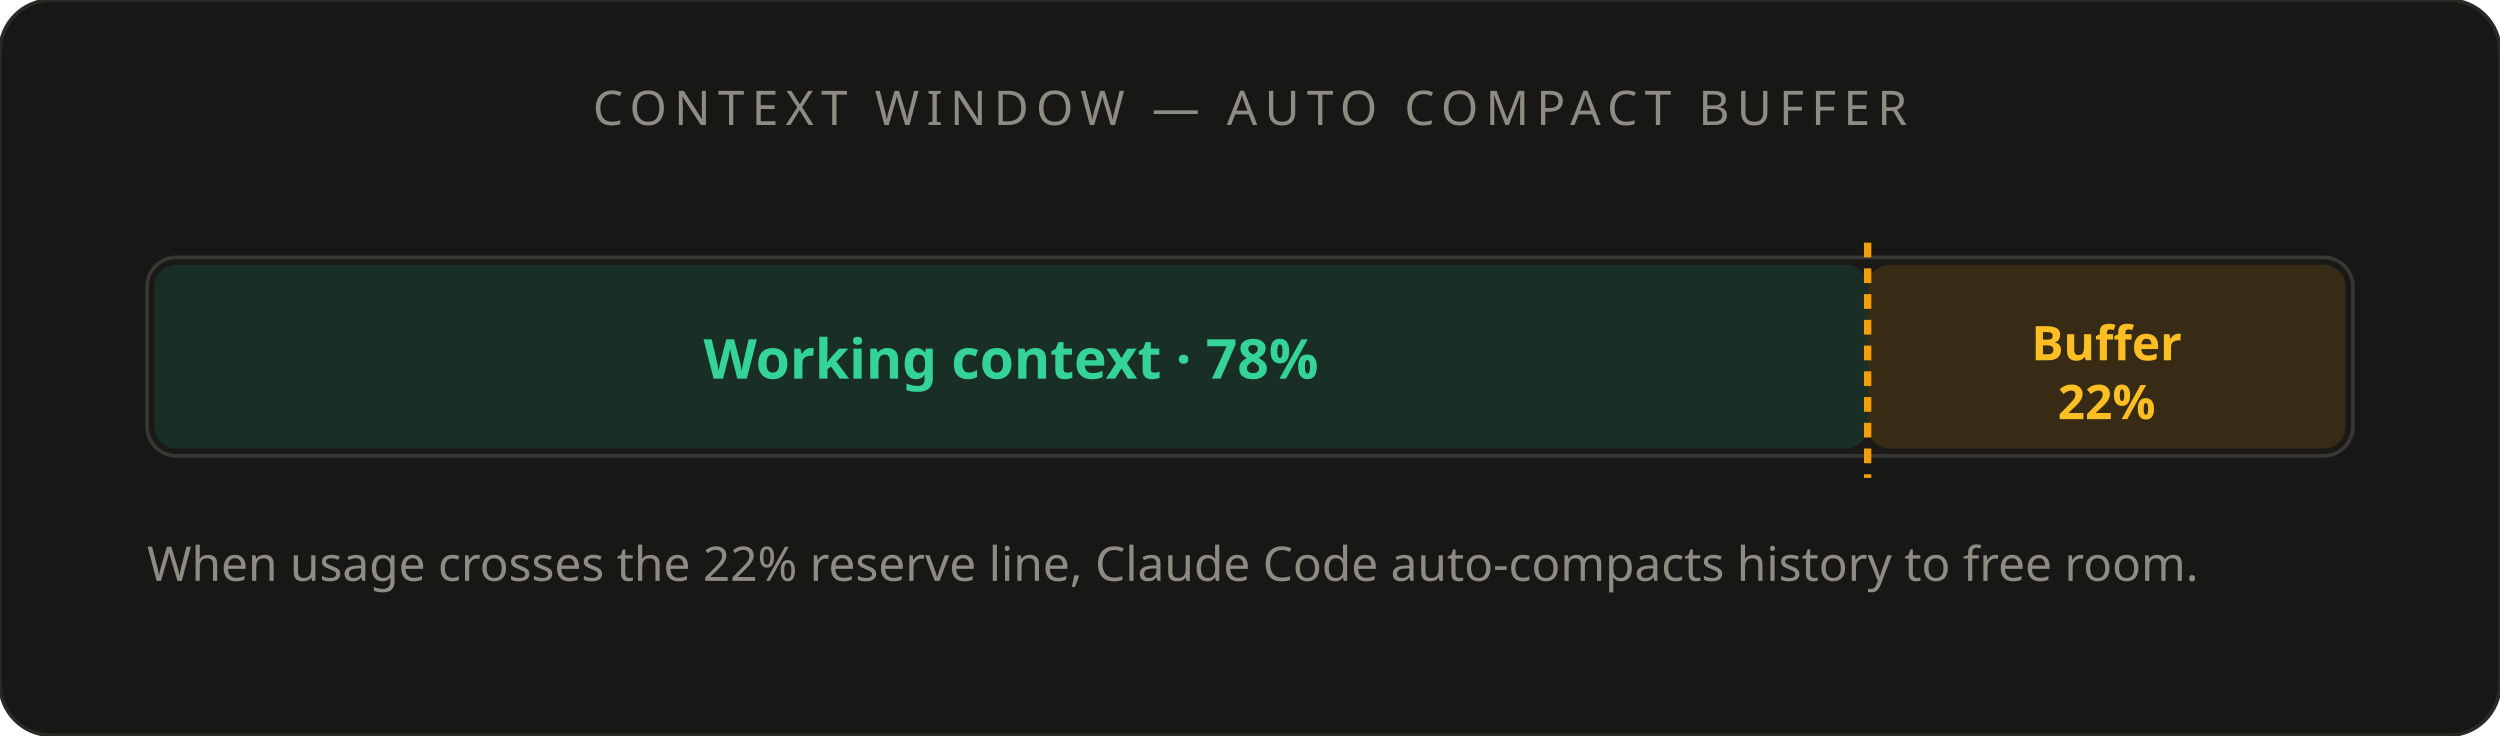
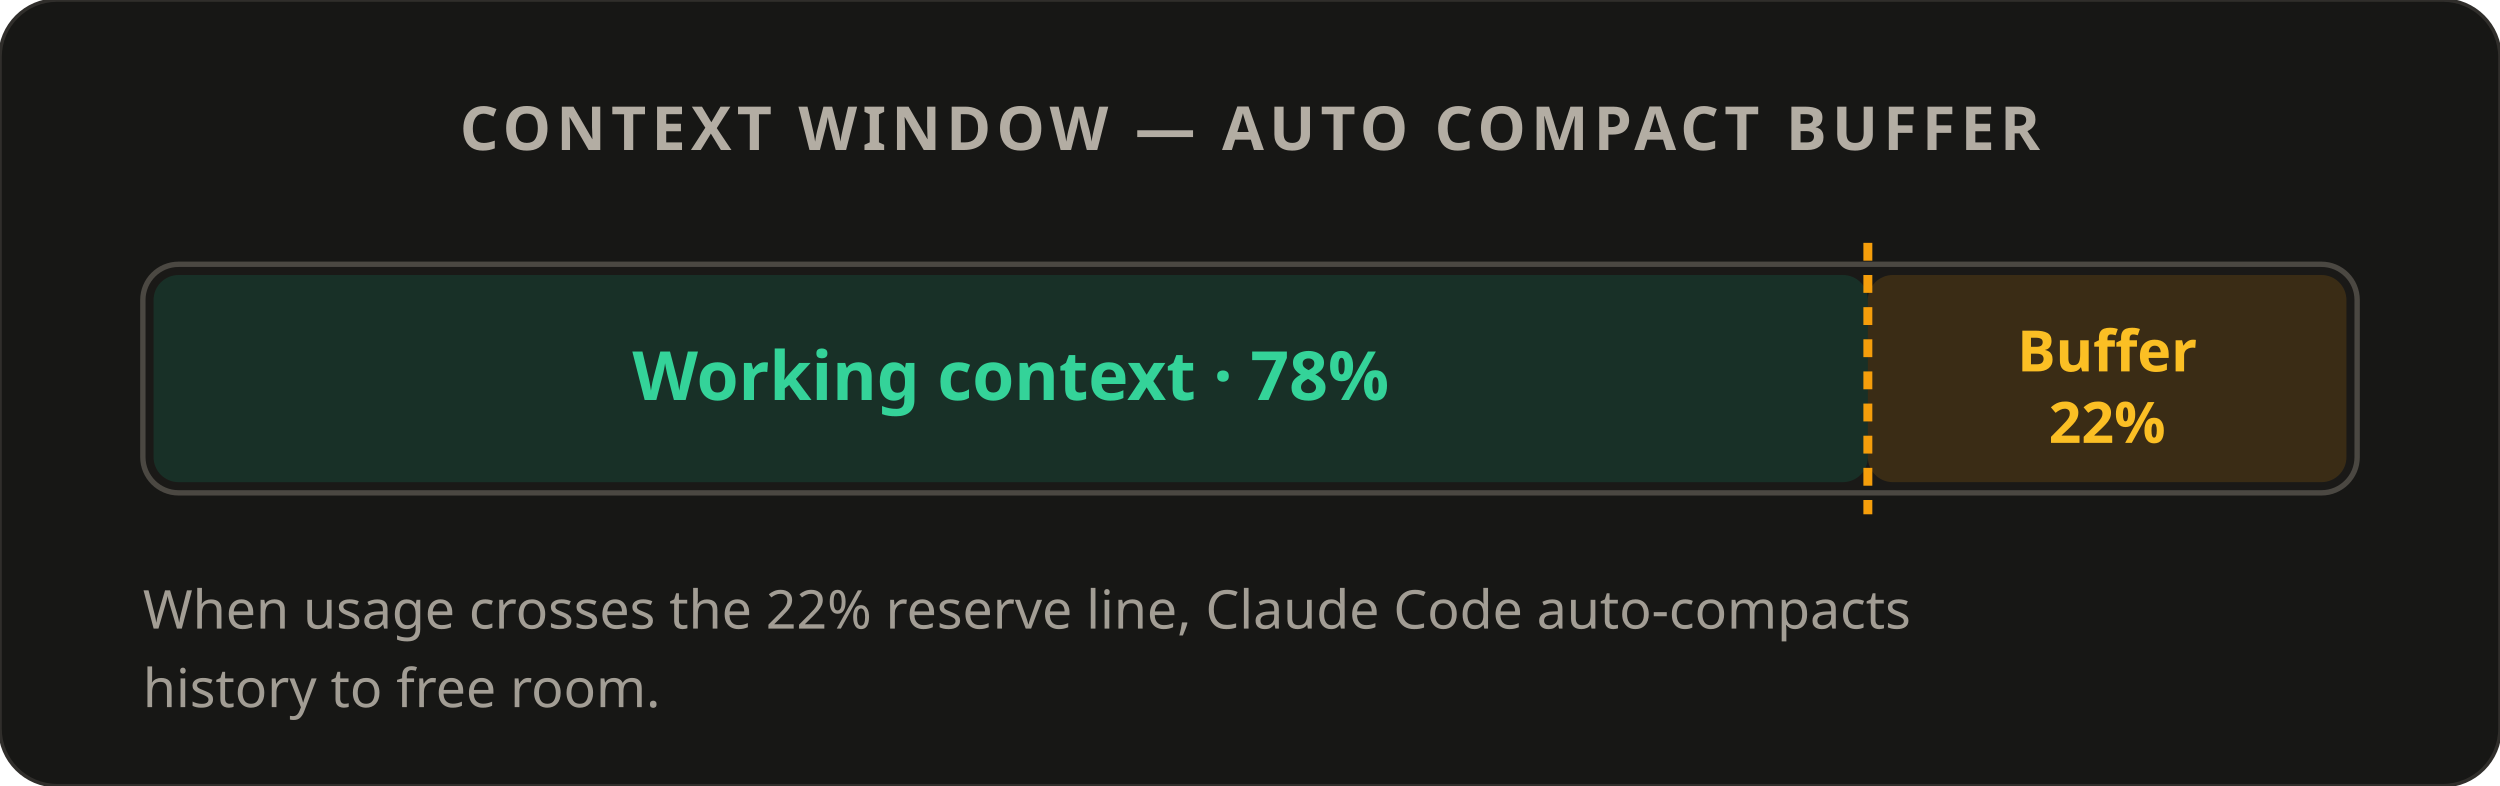
- <svg xmlns="http://www.w3.org/2000/svg" viewBox="0 0 680 200" font-family="ui-sans-serif, system-ui, sans-serif" role="img">
-   <rect width="680" height="200" rx="14" fill="#171715" stroke="#2b2926" />
-   <text x="340" y="34" text-anchor="middle" fill="#8f8a82" font-size="13" letter-spacing="2">CONTEXT WINDOW — AUTO COMPACT BUFFER</text>
-   <rect x="40" y="70" width="600" height="54" rx="8" fill="#1a1917" stroke="#393733" />
-   <rect x="42" y="72" width="466" height="50" rx="6" fill="#10b98122" />
-   <rect x="508" y="72" width="130" height="50" rx="6" fill="#f59e0b22" />
-   <line x1="508" y1="66" x2="508" y2="130" stroke="#f59e0b" stroke-width="2" stroke-dasharray="4 3" />
-   <text x="275" y="103" text-anchor="middle" fill="#34d399" font-size="15" font-weight="700">Working context · 78%</text>
-   <text x="573" y="98" text-anchor="middle" fill="#fbbf24" font-size="13" font-weight="700">Buffer</text>
-   <text x="573" y="114" text-anchor="middle" fill="#fbbf24" font-size="13" font-weight="700">22%</text>
-   <text x="40" y="158" fill="#8f8a82" font-size="13">When usage crosses the 22% reserve line, Claude Code auto-compacts history to free room.</text>
+ <svg xmlns="http://www.w3.org/2000/svg" viewBox="0 0 700 220" font-family="ui-sans-serif, system-ui, sans-serif" role="img">
+   <rect width="700" height="220" rx="16" fill="#171715" stroke="#302e2b" />
+   <text x="350" y="42" text-anchor="middle" fill="#b3ada3" font-size="17" font-weight="600" letter-spacing="1.5">CONTEXT WINDOW — AUTO COMPACT BUFFER</text>
+   <rect x="40" y="74" width="620" height="64" rx="10" fill="#1a1917" stroke="#4b4842" stroke-width="1.5" />
+   <rect x="43" y="77" width="480" height="58" rx="7" fill="#10b98126" />
+   <rect x="523" y="77" width="134" height="58" rx="7" fill="#f59e0b26" />
+   <line x1="523" y1="68" x2="523" y2="144" stroke="#f59e0b" stroke-width="2.5" stroke-dasharray="5 4" />
+   <text x="283" y="112" text-anchor="middle" fill="#34d399" font-size="19" font-weight="700">Working context · 78%</text>
+   <text x="590" y="104" text-anchor="middle" fill="#fbbf24" font-size="16" font-weight="700">Buffer</text>
+   <text x="590" y="124" text-anchor="middle" fill="#fbbf24" font-size="16" font-weight="700">22%</text>
+   <text x="40" y="176" fill="#a29d94" font-size="15">When usage crosses the 22% reserve line, Claude Code auto-compacts</text>
+   <text x="40" y="198" fill="#a29d94" font-size="15">history to free room.</text>
</svg>
